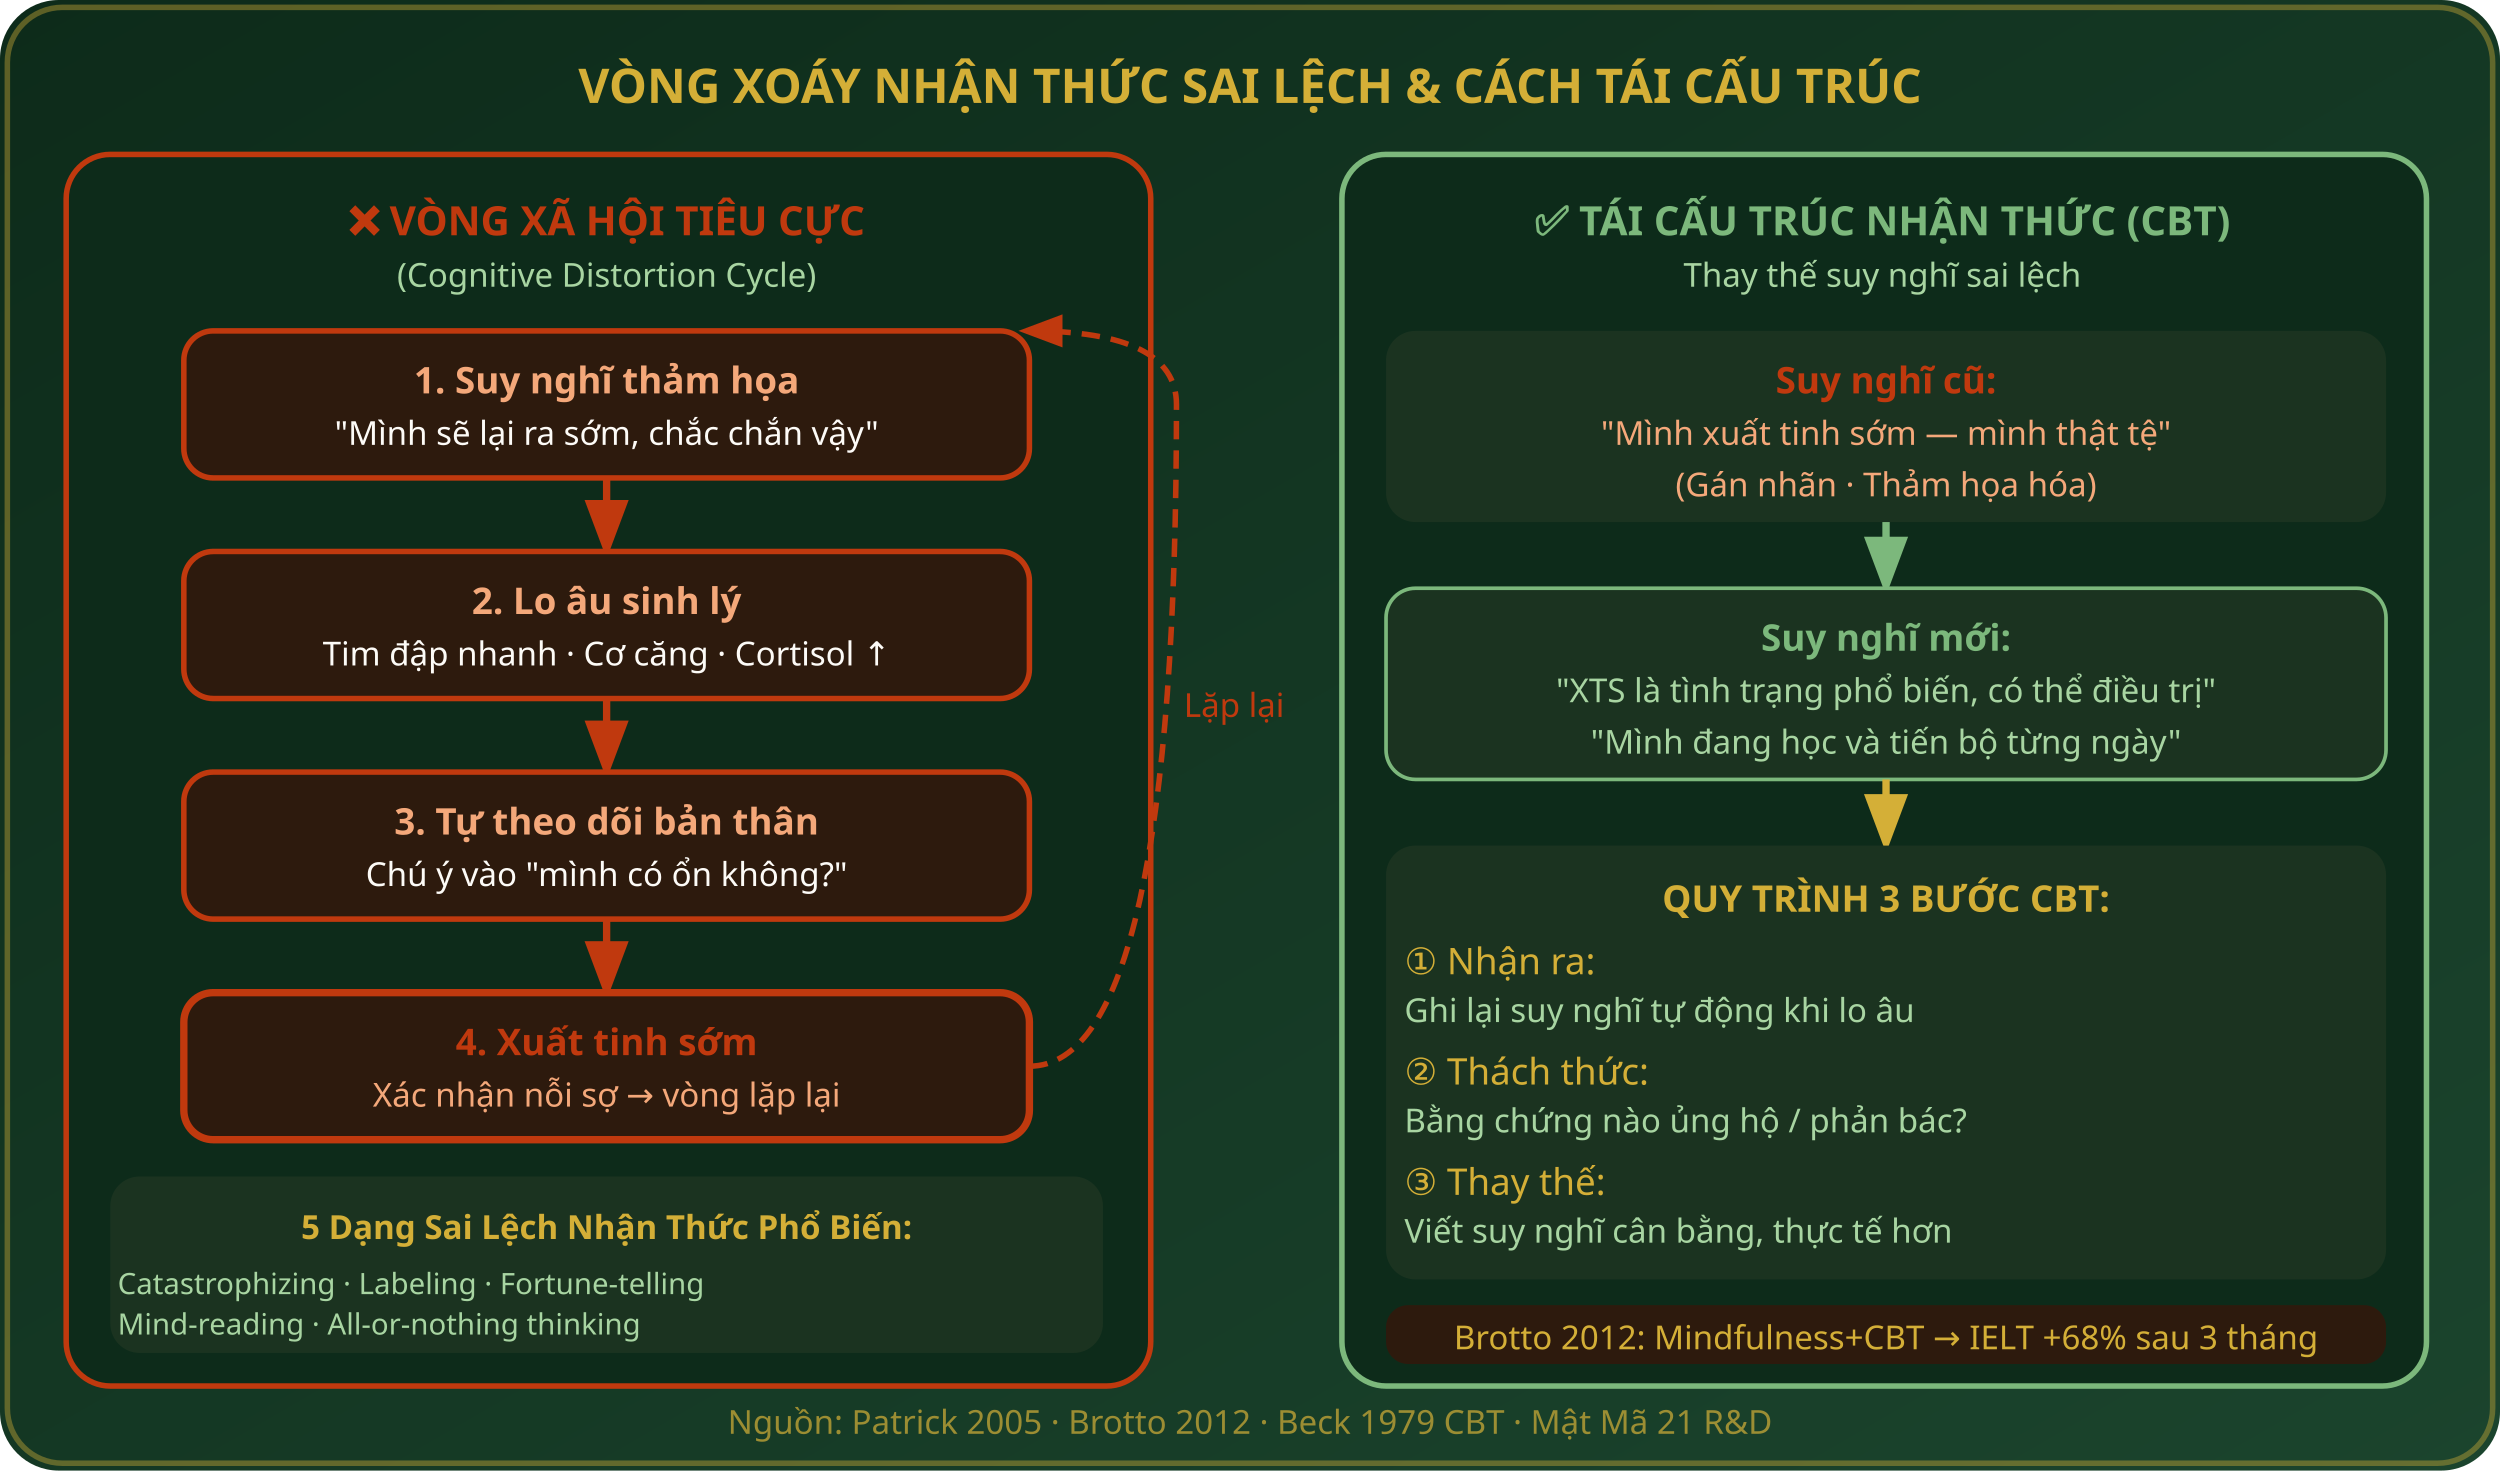
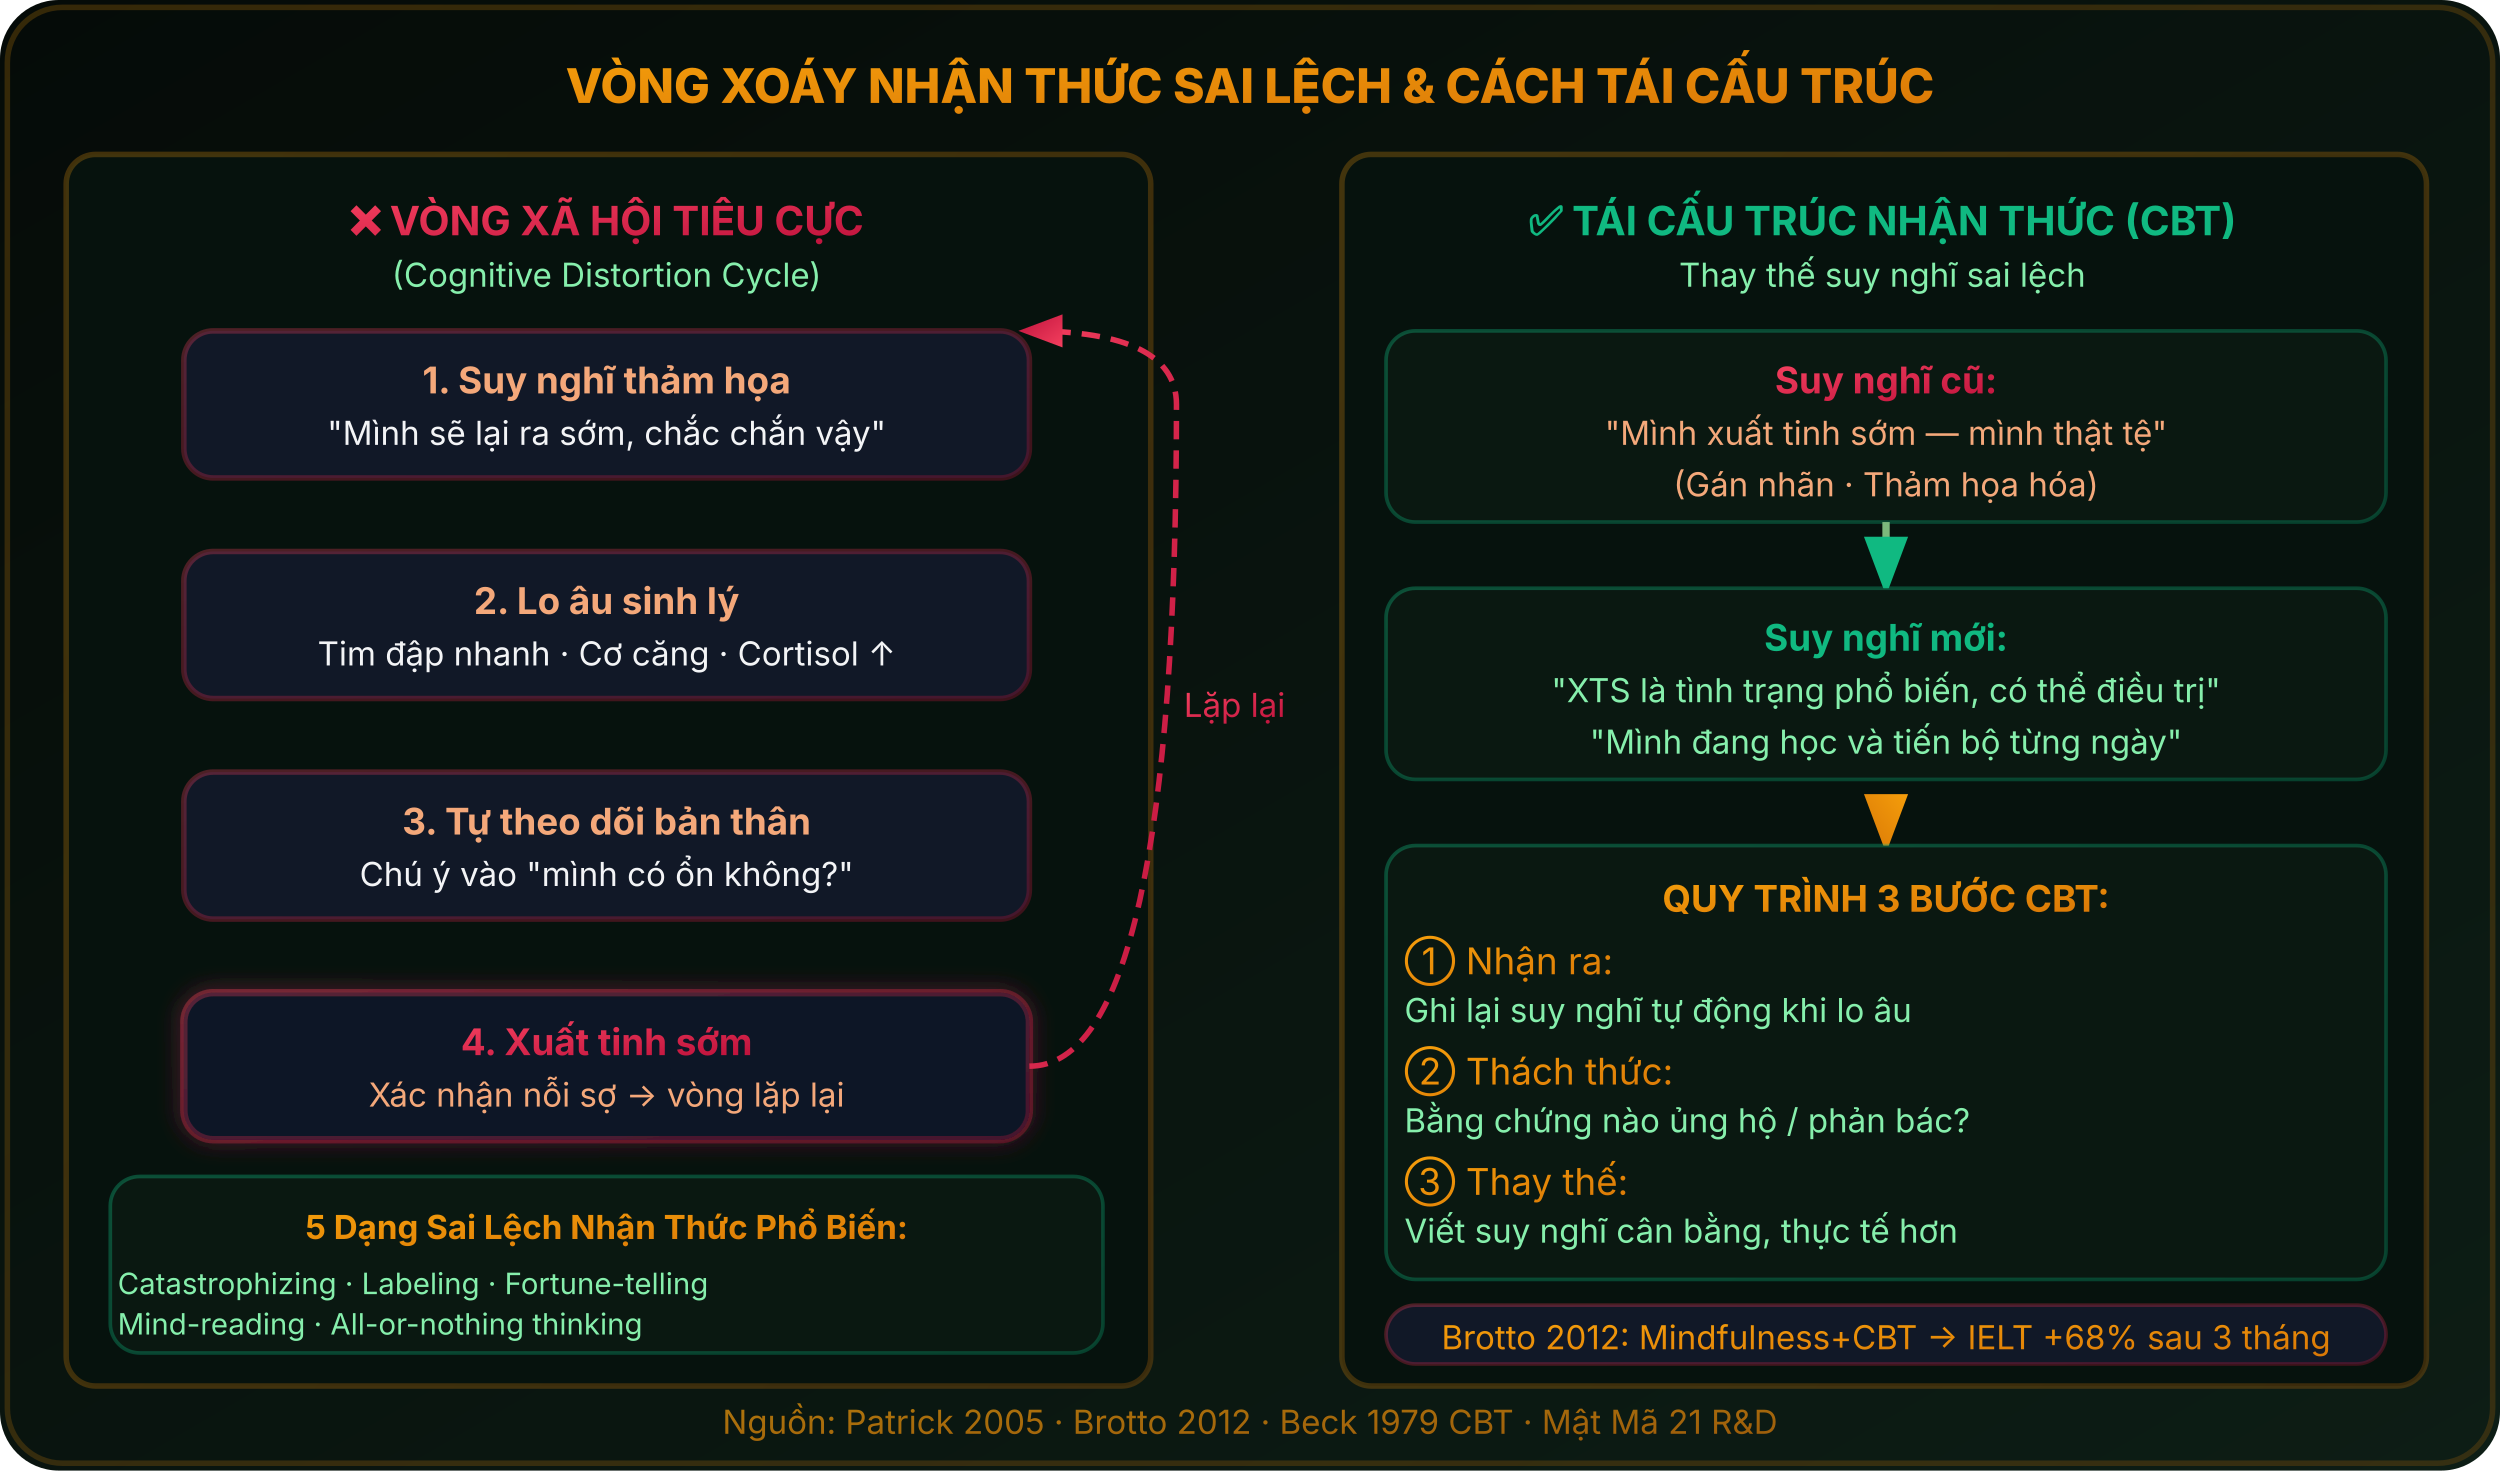
<svg xmlns="http://www.w3.org/2000/svg" viewBox="0 0 680 400" width="100%" height="100%">
  <defs>
+     <style>
+       text {
+         text-rendering: optimizeLegibility;
+         -webkit-font-smoothing: antialiased;
+         font-family: 'Plus Jakarta Sans', 'Inter', system-ui, -apple-system, sans-serif;
+       }
+       .title-text {
+         font-weight: 800;
+         letter-spacing: 1.5px;
+       }
+       .glow-path {
+         filter: url(#glow-filter);
+       }
+     </style>
+     <filter id="glow-filter" x="-20%" y="-20%" width="140%" height="140%">
+       <feGaussianBlur stdDeviation="3" result="blur" />
+       <feMerge>
+         <feMergeNode in="blur" />
+         <feMergeNode in="SourceGraphic" />
+       </feMerge>
+     </filter>
+     <linearGradient id="obsidian-bg" x1="0%" y1="0%" x2="100%" y2="100%">
+       <stop offset="0%" stop-color="#050B08" />
+       <stop offset="100%" stop-color="#0D1D15" />
+     </linearGradient>
+     <linearGradient id="neon-gold" x1="0%" y1="0%" x2="100%" y2="100%">
+       <stop offset="0%" stop-color="#F59E0B" />
+       <stop offset="100%" stop-color="#D97706" />
+     </linearGradient>
+     <linearGradient id="neon-red" x1="0%" y1="0%" x2="100%" y2="100%">
+       <stop offset="0%" stop-color="#F43F5E" />
+       <stop offset="100%" stop-color="#BE123C" />
+     </linearGradient>
+     <linearGradient id="neon-cyan" x1="0%" y1="0%" x2="100%" y2="100%">
+       <stop offset="0%" stop-color="#06B6D4" />
+       <stop offset="100%" stop-color="#0891B2" />
+     </linearGradient>
+     <linearGradient id="neon-green" x1="0%" y1="0%" x2="100%" y2="100%">
+       <stop offset="0%" stop-color="#10B981" />
+       <stop offset="100%" stop-color="#059669" />
+     </linearGradient>
    <linearGradient id="bg" x1="0%" y1="0%" x2="100%" y2="100%">
      <stop offset="0%" stop-color="#0D2B1A" />
      <stop offset="100%" stop-color="#1B442D" />
    </linearGradient>
    <marker id="arr" markerWidth="8" markerHeight="8" refX="6" refY="3" orient="auto">
-       <path d="M0,0 L0,6 L8,3 z" fill="#C0390E" />
+       <path d="M0,0 L0,6 L8,3 z" fill="url(#neon-red)" />
    </marker>
    <marker id="arr-green" markerWidth="8" markerHeight="8" refX="6" refY="3" orient="auto">
-       <path d="M0,0 L0,6 L8,3 z" fill="#7CB87C" />
+       <path d="M0,0 L0,6 L8,3 z" fill="#10B981" />
    </marker>
    <marker id="arr-gold" markerWidth="8" markerHeight="8" refX="6" refY="3" orient="auto">
-       <path d="M0,0 L0,6 L8,3 z" fill="#D4AF37" />
+       <path d="M0,0 L0,6 L8,3 z" fill="url(#neon-gold)" />
    </marker>
  </defs>
-   <rect width="680" height="400" rx="16" fill="url(#bg)" />
-   <rect x="2" y="2" width="676" height="396" rx="15" fill="none" stroke="#D4AF37" stroke-width="1.5" stroke-opacity="0.4" />
-   <text x="340" y="28" font-family="system-ui,sans-serif" font-size="13" font-weight="800" fill="#D4AF37" text-anchor="middle">VÒNG XOÁY NHẬN THỨC SAI LỆCH &amp; CÁCH TÁI CẤU TRÚC</text>
-   <rect x="18" y="42" width="295" height="335" rx="12" fill="#0D2B1A" stroke="#C0390E" stroke-width="1.5" />
-   <text x="165" y="64" font-family="system-ui,sans-serif" font-size="11" font-weight="700" fill="#C0390E" text-anchor="middle">❌ VÒNG XÃ HỘI TIÊU CỰC</text>
-   <text x="165" y="78" font-family="system-ui,sans-serif" font-size="9" fill="#A8D5A2" text-anchor="middle">(Cognitive Distortion Cycle)</text>
-   <rect x="50" y="90" width="230" height="40" rx="8" fill="#2D1A0D" stroke="#C0390E" stroke-width="1.5" />
-   <text x="165" y="107" font-family="system-ui,sans-serif" font-size="10" font-weight="700" fill="#F4A87A" text-anchor="middle">1. Suy nghĩ thảm họa</text>
-   <text x="165" y="121" font-family="system-ui,sans-serif" font-size="9" fill="#FDFBF7" text-anchor="middle">"Mình sẽ lại ra sớm, chắc chắn vậy"</text>
-   <line x1="165" y1="130" x2="165" y2="148" stroke="#C0390E" stroke-width="2" marker-end="url(#arr)" />
-   <rect x="50" y="150" width="230" height="40" rx="8" fill="#2D1A0D" stroke="#C0390E" stroke-width="1.5" />
-   <text x="165" y="167" font-family="system-ui,sans-serif" font-size="10" font-weight="700" fill="#F4A87A" text-anchor="middle">2. Lo âu sinh lý</text>
-   <text x="165" y="181" font-family="system-ui,sans-serif" font-size="9" fill="#FDFBF7" text-anchor="middle">Tim đập nhanh · Cơ căng · Cortisol ↑</text>
-   <line x1="165" y1="190" x2="165" y2="208" stroke="#C0390E" stroke-width="2" marker-end="url(#arr)" />
-   <rect x="50" y="210" width="230" height="40" rx="8" fill="#2D1A0D" stroke="#C0390E" stroke-width="1.5" />
-   <text x="165" y="227" font-family="system-ui,sans-serif" font-size="10" font-weight="700" fill="#F4A87A" text-anchor="middle">3. Tự theo dõi bản thân</text>
-   <text x="165" y="241" font-family="system-ui,sans-serif" font-size="9" fill="#FDFBF7" text-anchor="middle">Chú ý vào "mình có ổn không?"</text>
-   <line x1="165" y1="250" x2="165" y2="268" stroke="#C0390E" stroke-width="2" marker-end="url(#arr)" />
-   <rect x="50" y="270" width="230" height="40" rx="8" fill="#2D1A0D" stroke="#C0390E" stroke-width="2" />
-   <text x="165" y="287" font-family="system-ui,sans-serif" font-size="10" font-weight="700" fill="#C0390E" text-anchor="middle">4. Xuất tinh sớm</text>
-   <text x="165" y="301" font-family="system-ui,sans-serif" font-size="9" fill="#F4A87A" text-anchor="middle">Xác nhận nỗi sợ → vòng lặp lại</text>
-   <path d="M 280 290 Q 320 290 320 110 Q 320 90 280 90" fill="none" stroke="#C0390E" stroke-width="1.5" stroke-dasharray="5,3" marker-end="url(#arr)" />
-   <text x="322" y="195" font-family="system-ui,sans-serif" font-size="9" fill="#C0390E" text-anchor="start">Lặp lại</text>
-   <rect x="30" y="320" width="270" height="48" rx="8" fill="#1B3320" />
-   <text x="165" y="337" font-family="system-ui,sans-serif" font-size="9" font-weight="700" fill="#D4AF37" text-anchor="middle">5 Dạng Sai Lệch Nhận Thức Phổ Biến:</text>
-   <text x="32" y="352" font-family="system-ui,sans-serif" font-size="8" fill="#A8D5A2">Catastrophizing · Labeling · Fortune-telling</text>
-   <text x="32" y="363" font-family="system-ui,sans-serif" font-size="8" fill="#A8D5A2">Mind-reading · All-or-nothing thinking</text>
-   <rect x="365" y="42" width="295" height="335" rx="12" fill="#0D2B1A" stroke="#7CB87C" stroke-width="1.5" />
-   <text x="512" y="64" font-family="system-ui,sans-serif" font-size="11" font-weight="700" fill="#7CB87C" text-anchor="middle">✅ TÁI CẤU TRÚC NHẬN THỨC (CBT)</text>
-   <text x="512" y="78" font-family="system-ui,sans-serif" font-size="9" fill="#A8D5A2" text-anchor="middle">Thay thế suy nghĩ sai lệch</text>
-   <rect x="377" y="90" width="272" height="52" rx="8" fill="#1B3320" />
-   <text x="513" y="107" font-family="system-ui,sans-serif" font-size="10" font-weight="700" fill="#C0390E" text-anchor="middle">Suy nghĩ cũ:</text>
-   <text x="513" y="121" font-family="system-ui,sans-serif" font-size="9" fill="#F4A87A" text-anchor="middle">"Mình xuất tinh sớm — mình thật tệ"</text>
-   <text x="513" y="135" font-family="system-ui,sans-serif" font-size="9" fill="#F4A87A" text-anchor="middle">(Gán nhãn · Thảm họa hóa)</text>
+   <rect width="680" height="400" rx="16" fill="url(#obsidian-bg)" />
+   <rect x="2" y="2" width="676" height="396" rx="15" fill="none" stroke="url(#neon-gold)" stroke-width="1.5" stroke-opacity="0.2" />
+   <text x="340" y="28" font-family="'Plus Jakarta Sans', 'Inter', system-ui, sans-serif" font-size="13" font-weight="800" fill="url(#neon-gold)" text-anchor="middle">VÒNG XOÁY NHẬN THỨC SAI LỆCH &amp; CÁCH TÁI CẤU TRÚC</text>
+   <rect x="18" y="42" width="295" height="335" rx="8" fill="#06120D" stroke="url(#neon-gold)" stroke-width="1.5" stroke-opacity="0.25" ry="8" />
+   <text x="165" y="64" font-family="'Plus Jakarta Sans', 'Inter', system-ui, sans-serif" font-size="11" font-weight="700" fill="url(#neon-red)" text-anchor="middle">❌ VÒNG XÃ HỘI TIÊU CỰC</text>
+   <text x="165" y="78" font-family="'Plus Jakarta Sans', 'Inter', system-ui, sans-serif" font-size="9" fill="#86EFAC" text-anchor="middle">(Cognitive Distortion Cycle)</text>
+   <rect x="50" y="90" width="230" height="40" rx="8" fill="#111827" stroke="url(#neon-red)" stroke-width="1.5" stroke-opacity="0.3" ry="8" />
+   <text x="165" y="107" font-family="'Plus Jakarta Sans', 'Inter', system-ui, sans-serif" font-size="10" font-weight="700" fill="#F4A87A" text-anchor="middle">1. Suy nghĩ thảm họa</text>
+   <text x="165" y="121" font-family="'Plus Jakarta Sans', 'Inter', system-ui, sans-serif" font-size="9" fill="#F3F4F6" text-anchor="middle">"Mình sẽ lại ra sớm, chắc chắn vậy"</text>
+   <line x1="165" y1="130" x2="165" y2="148" stroke="url(#neon-red)" stroke-width="2" class="glow-path" marker-end="url(#arr)" />
+   <rect x="50" y="150" width="230" height="40" rx="8" fill="#111827" stroke="url(#neon-red)" stroke-width="1.5" stroke-opacity="0.3" ry="8" />
+   <text x="165" y="167" font-family="'Plus Jakarta Sans', 'Inter', system-ui, sans-serif" font-size="10" font-weight="700" fill="#F4A87A" text-anchor="middle">2. Lo âu sinh lý</text>
+   <text x="165" y="181" font-family="'Plus Jakarta Sans', 'Inter', system-ui, sans-serif" font-size="9" fill="#F3F4F6" text-anchor="middle">Tim đập nhanh · Cơ căng · Cortisol ↑</text>
+   <line x1="165" y1="190" x2="165" y2="208" stroke="url(#neon-red)" stroke-width="2" class="glow-path" marker-end="url(#arr)" />
+   <rect x="50" y="210" width="230" height="40" rx="8" fill="#111827" stroke="url(#neon-red)" stroke-width="1.5" stroke-opacity="0.3" ry="8" />
+   <text x="165" y="227" font-family="'Plus Jakarta Sans', 'Inter', system-ui, sans-serif" font-size="10" font-weight="700" fill="#F4A87A" text-anchor="middle">3. Tự theo dõi bản thân</text>
+   <text x="165" y="241" font-family="'Plus Jakarta Sans', 'Inter', system-ui, sans-serif" font-size="9" fill="#F3F4F6" text-anchor="middle">Chú ý vào "mình có ổn không?"</text>
+   <line x1="165" y1="250" x2="165" y2="268" stroke="url(#neon-red)" stroke-width="2" class="glow-path" marker-end="url(#arr)" />
+   <rect x="50" y="270" width="230" height="40" rx="8" fill="#111827" stroke="url(#neon-red)" stroke-width="2" class="glow-path" stroke-opacity="0.3" ry="8" />
+   <text x="165" y="287" font-family="'Plus Jakarta Sans', 'Inter', system-ui, sans-serif" font-size="10" font-weight="700" fill="url(#neon-red)" text-anchor="middle">4. Xuất tinh sớm</text>
+   <text x="165" y="301" font-family="'Plus Jakarta Sans', 'Inter', system-ui, sans-serif" font-size="9" fill="#F4A87A" text-anchor="middle">Xác nhận nỗi sợ → vòng lặp lại</text>
+   <path d="M 280 290 Q 320 290 320 110 Q 320 90 280 90" fill="none" stroke="url(#neon-red)" stroke-width="1.5" stroke-dasharray="5,3" marker-end="url(#arr)" />
+   <text x="322" y="195" font-family="'Plus Jakarta Sans', 'Inter', system-ui, sans-serif" font-size="9" fill="url(#neon-red)" text-anchor="start">Lặp lại</text>
+   <rect x="30" y="320" width="270" height="48" rx="8" fill="#0A1811" stroke="url(#neon-green)" stroke-opacity="0.35" ry="8" />
+   <text x="165" y="337" font-family="'Plus Jakarta Sans', 'Inter', system-ui, sans-serif" font-size="9" font-weight="700" fill="url(#neon-gold)" text-anchor="middle">5 Dạng Sai Lệch Nhận Thức Phổ Biến:</text>
+   <text x="32" y="352" font-family="'Plus Jakarta Sans', 'Inter', system-ui, sans-serif" font-size="8" fill="#86EFAC">Catastrophizing · Labeling · Fortune-telling</text>
+   <text x="32" y="363" font-family="'Plus Jakarta Sans', 'Inter', system-ui, sans-serif" font-size="8" fill="#86EFAC">Mind-reading · All-or-nothing thinking</text>
+   <rect x="365" y="42" width="295" height="335" rx="8" fill="#06120D" stroke="url(#neon-gold)" stroke-width="1.5" stroke-opacity="0.25" ry="8" />
+   <text x="512" y="64" font-family="'Plus Jakarta Sans', 'Inter', system-ui, sans-serif" font-size="11" font-weight="700" fill="#10B981" text-anchor="middle">✅ TÁI CẤU TRÚC NHẬN THỨC (CBT)</text>
+   <text x="512" y="78" font-family="'Plus Jakarta Sans', 'Inter', system-ui, sans-serif" font-size="9" fill="#86EFAC" text-anchor="middle">Thay thế suy nghĩ sai lệch</text>
+   <rect x="377" y="90" width="272" height="52" rx="8" fill="#0A1811" stroke="url(#neon-green)" stroke-opacity="0.35" ry="8" />
+   <text x="513" y="107" font-family="'Plus Jakarta Sans', 'Inter', system-ui, sans-serif" font-size="10" font-weight="700" fill="url(#neon-red)" text-anchor="middle">Suy nghĩ cũ:</text>
+   <text x="513" y="121" font-family="'Plus Jakarta Sans', 'Inter', system-ui, sans-serif" font-size="9" fill="#F4A87A" text-anchor="middle">"Mình xuất tinh sớm — mình thật tệ"</text>
+   <text x="513" y="135" font-family="'Plus Jakarta Sans', 'Inter', system-ui, sans-serif" font-size="9" fill="#F4A87A" text-anchor="middle">(Gán nhãn · Thảm họa hóa)</text>
  <line x1="513" y1="142" x2="513" y2="158" stroke="#7CB87C" stroke-width="2" marker-end="url(#arr-green)" />
-   <rect x="377" y="160" width="272" height="52" rx="8" fill="#1B3320" stroke="#7CB87C" stroke-width="1" />
-   <text x="513" y="177" font-family="system-ui,sans-serif" font-size="10" font-weight="700" fill="#7CB87C" text-anchor="middle">Suy nghĩ mới:</text>
-   <text x="513" y="191" font-family="system-ui,sans-serif" font-size="9" fill="#A8D5A2" text-anchor="middle">"XTS là tình trạng phổ biến, có thể điều trị"</text>
-   <text x="513" y="205" font-family="system-ui,sans-serif" font-size="9" fill="#A8D5A2" text-anchor="middle">"Mình đang học và tiến bộ từng ngày"</text>
-   <line x1="513" y1="212" x2="513" y2="228" stroke="#D4AF37" stroke-width="2" marker-end="url(#arr-gold)" />
-   <rect x="377" y="230" width="272" height="118" rx="8" fill="#1B3320" />
-   <text x="513" y="248" font-family="system-ui,sans-serif" font-size="10" font-weight="700" fill="#D4AF37" text-anchor="middle">QUY TRÌNH 3 BƯỚC CBT:</text>
-   <text x="382" y="265" font-family="system-ui,sans-serif" font-size="10" fill="#D4AF37">① Nhận ra:</text>
-   <text x="382" y="278" font-family="system-ui,sans-serif" font-size="9" fill="#A8D5A2">   Ghi lại suy nghĩ tự động khi lo âu</text>
-   <text x="382" y="295" font-family="system-ui,sans-serif" font-size="10" fill="#D4AF37">② Thách thức:</text>
-   <text x="382" y="308" font-family="system-ui,sans-serif" font-size="9" fill="#A8D5A2">   Bằng chứng nào ủng hộ / phản bác?</text>
-   <text x="382" y="325" font-family="system-ui,sans-serif" font-size="10" fill="#D4AF37">③ Thay thế:</text>
-   <text x="382" y="338" font-family="system-ui,sans-serif" font-size="9" fill="#A8D5A2">   Viết suy nghĩ cân bằng, thực tế hơn</text>
-   <rect x="377" y="355" width="272" height="16" rx="6" fill="#2D1A0D" />
-   <text x="513" y="367" font-family="system-ui,sans-serif" font-size="9" fill="#D4AF37" text-anchor="middle">Brotto 2012: Mindfulness+CBT → IELT +68% sau 3 tháng</text>
-   <text x="340" y="390" font-family="system-ui,sans-serif" font-size="9" fill="#D4AF37" text-anchor="middle" opacity="0.7">Nguồn: Patrick 2005 · Brotto 2012 · Beck 1979 CBT · Mật Mã 21 R&amp;D</text>
+   <rect x="377" y="160" width="272" height="52" rx="8" fill="#0A1811" stroke="url(#neon-green)" stroke-width="1" stroke-opacity="0.35" ry="8" />
+   <text x="513" y="177" font-family="'Plus Jakarta Sans', 'Inter', system-ui, sans-serif" font-size="10" font-weight="700" fill="#10B981" text-anchor="middle">Suy nghĩ mới:</text>
+   <text x="513" y="191" font-family="'Plus Jakarta Sans', 'Inter', system-ui, sans-serif" font-size="9" fill="#86EFAC" text-anchor="middle">"XTS là tình trạng phổ biến, có thể điều trị"</text>
+   <text x="513" y="205" font-family="'Plus Jakarta Sans', 'Inter', system-ui, sans-serif" font-size="9" fill="#86EFAC" text-anchor="middle">"Mình đang học và tiến bộ từng ngày"</text>
+   <line x1="513" y1="212" x2="513" y2="228" stroke="url(#neon-gold)" stroke-width="2" marker-end="url(#arr-gold)" />
+   <rect x="377" y="230" width="272" height="118" rx="8" fill="#0A1811" stroke="url(#neon-green)" stroke-opacity="0.35" ry="8" />
+   <text x="513" y="248" font-family="'Plus Jakarta Sans', 'Inter', system-ui, sans-serif" font-size="10" font-weight="700" fill="url(#neon-gold)" text-anchor="middle">QUY TRÌNH 3 BƯỚC CBT:</text>
+   <text x="382" y="265" font-family="'Plus Jakarta Sans', 'Inter', system-ui, sans-serif" font-size="10" fill="url(#neon-gold)">① Nhận ra:</text>
+   <text x="382" y="278" font-family="'Plus Jakarta Sans', 'Inter', system-ui, sans-serif" font-size="9" fill="#86EFAC">   Ghi lại suy nghĩ tự động khi lo âu</text>
+   <text x="382" y="295" font-family="'Plus Jakarta Sans', 'Inter', system-ui, sans-serif" font-size="10" fill="url(#neon-gold)">② Thách thức:</text>
+   <text x="382" y="308" font-family="'Plus Jakarta Sans', 'Inter', system-ui, sans-serif" font-size="9" fill="#86EFAC">   Bằng chứng nào ủng hộ / phản bác?</text>
+   <text x="382" y="325" font-family="'Plus Jakarta Sans', 'Inter', system-ui, sans-serif" font-size="10" fill="url(#neon-gold)">③ Thay thế:</text>
+   <text x="382" y="338" font-family="'Plus Jakarta Sans', 'Inter', system-ui, sans-serif" font-size="9" fill="#86EFAC">   Viết suy nghĩ cân bằng, thực tế hơn</text>
+   <rect x="377" y="355" width="272" height="16" rx="8" fill="#111827" stroke="url(#neon-red)" stroke-opacity="0.3" ry="8" />
+   <text x="513" y="367" font-family="'Plus Jakarta Sans', 'Inter', system-ui, sans-serif" font-size="9" fill="url(#neon-gold)" text-anchor="middle">Brotto 2012: Mindfulness+CBT → IELT +68% sau 3 tháng</text>
+   <text x="340" y="390" font-family="'Plus Jakarta Sans', 'Inter', system-ui, sans-serif" font-size="9" fill="url(#neon-gold)" text-anchor="middle" opacity="0.7">Nguồn: Patrick 2005 · Brotto 2012 · Beck 1979 CBT · Mật Mã 21 R&amp;D</text>
</svg>
